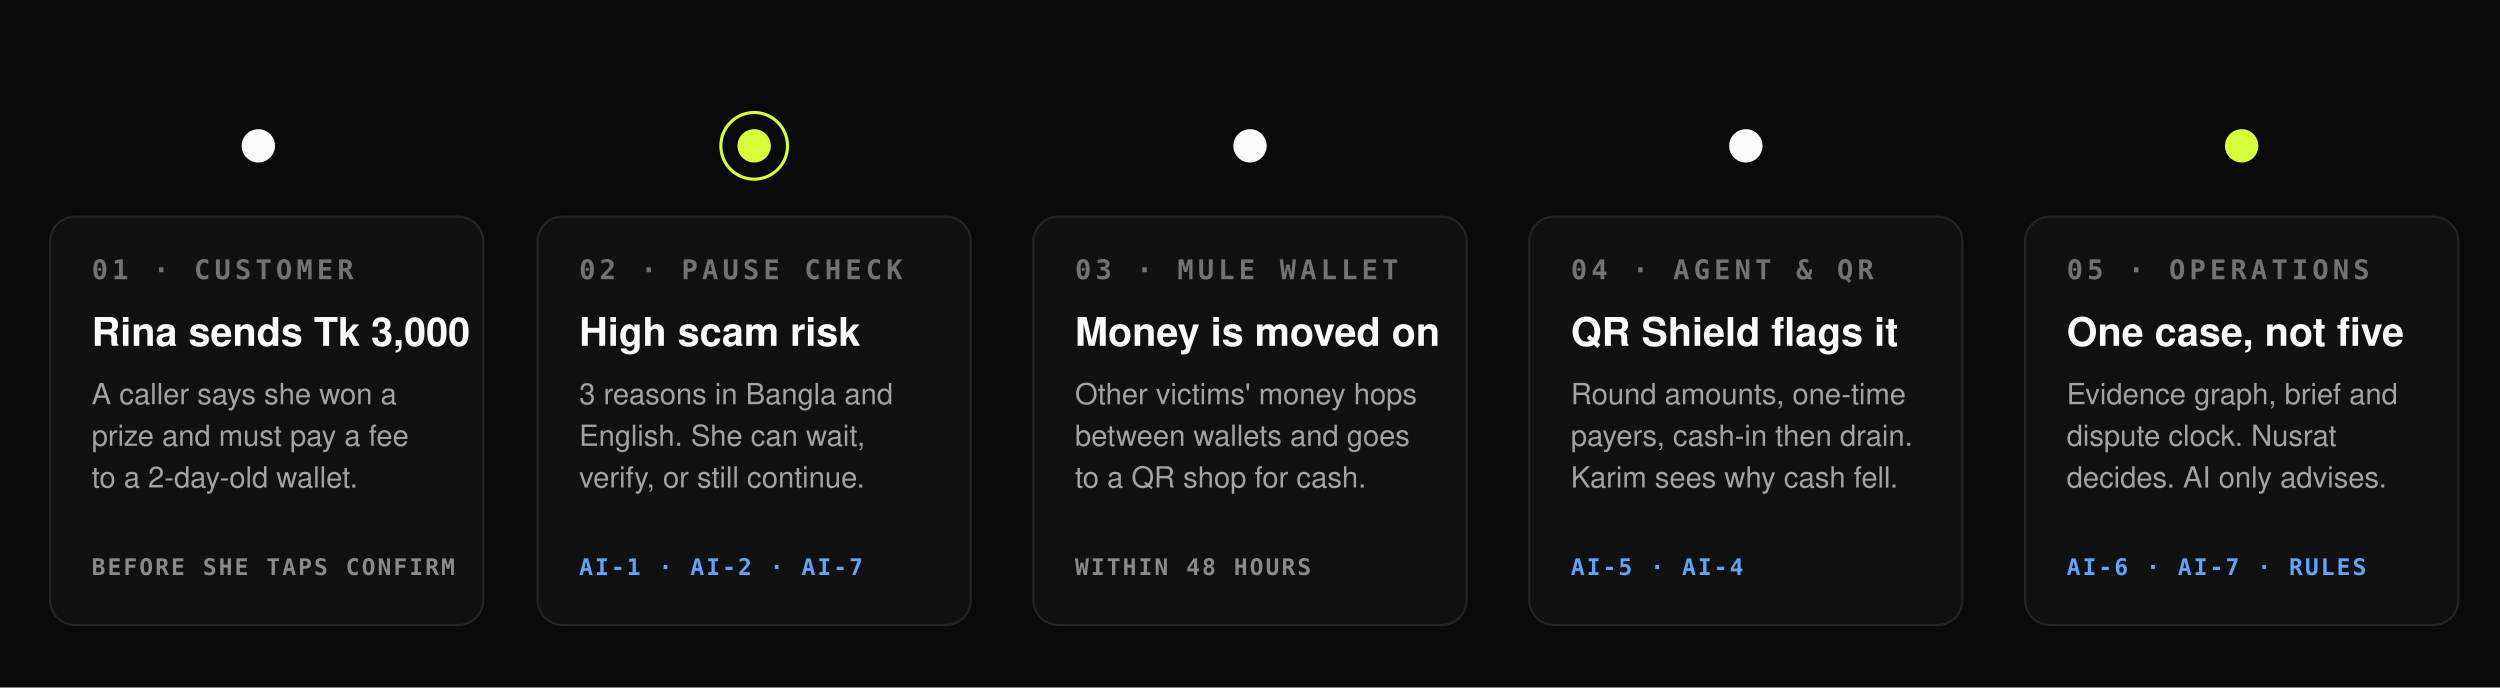
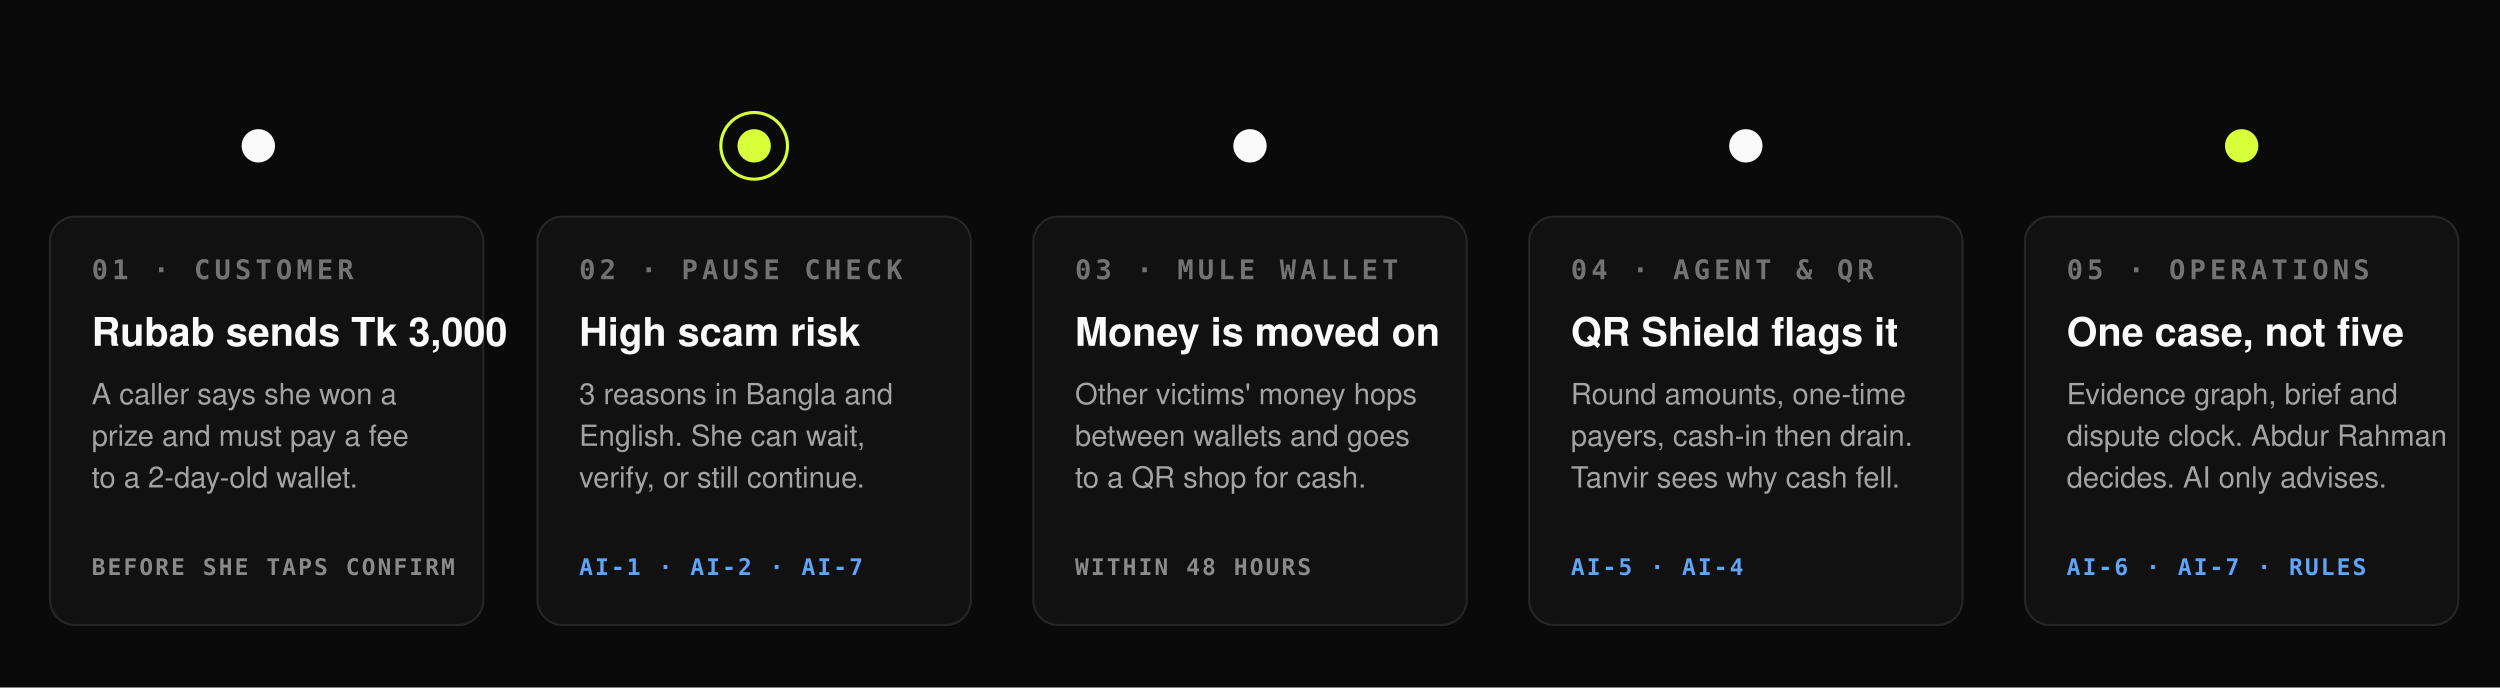
<svg xmlns="http://www.w3.org/2000/svg" width="1200" height="330" viewBox="0 0 1200 330" role="img" aria-labelledby="t d">
  <style>
    .bg{fill:#0A0A0A}.card{fill:#111111;stroke:#262626}.n{font:700 13px Consolas,'SF Mono',Menlo,monospace;fill:#737373;letter-spacing:2px}
    .h{font:600 19px 'Segoe UI',Helvetica,Arial,sans-serif;fill:#FAFAFA}.p{font:400 14px 'Segoe UI',Helvetica,Arial,sans-serif;fill:#A3A3A3}
    .ai{font:600 11px Consolas,'SF Mono',Menlo,monospace;letter-spacing:1px}
    .line{stroke:#D7FF3A;stroke-width:2;fill:none;stroke-dasharray:1100;stroke-dashoffset:1100;animation:draw 9s ease-in-out infinite}
    @keyframes draw{0%{stroke-dashoffset:1100}55%,100%{stroke-dashoffset:0}}
    .s1{animation:in 9s infinite}.s2{animation:in 9s infinite .9s}.s3{animation:in 9s infinite 1.8s}.s4{animation:in 9s infinite 2.7s}.s5{animation:in 9s infinite 3.6s}
    @keyframes in{0%{opacity:.25}8%,90%{opacity:1}100%{opacity:.25}}
    .ring{transform-box:fill-box;transform-origin:center;animation:pulse 3s ease-out infinite}
    @keyframes pulse{0%{transform:scale(.6);opacity:1}70%,100%{transform:scale(1.25);opacity:0}}
    @media (prefers-reduced-motion: reduce){*{animation:none!important}.line{stroke-dashoffset:0}}
  </style>
  <rect class="bg" width="1200" height="330" />
  <path class="line" d="M124 70H1076" />
  <g class="s1">
    <circle cx="124" cy="70" r="8" fill="#FAFAFA" />
    <rect class="card" x="24" y="104" width="208" height="196" rx="12" />
    <text class="n" x="44" y="134">01 · CUSTOMER</text>
-     <text class="h" x="44" y="166">Rina sends Tk 3,000</text>
+     <text class="h" x="44" y="166">Rubab sends Tk 3,000</text>
    <text class="p" x="44" y="194">A caller says she won a</text>
    <text class="p" x="44" y="214">prize and must pay a fee</text>
    <text class="p" x="44" y="234">to a 2-day-old wallet.</text>
    <text class="ai" x="44" y="276" fill="#8A8A8A">BEFORE SHE TAPS CONFIRM</text>
  </g>
  <g class="s2">
    <circle cx="362" cy="70" r="8" fill="#D7FF3A" />
    <circle class="ring" cx="362" cy="70" r="16" fill="none" stroke="#D7FF3A" stroke-width="1.5" />
    <rect class="card" x="258" y="104" width="208" height="196" rx="12" />
    <text class="n" x="278" y="134">02 · PAUSE CHECK</text>
    <text class="h" x="278" y="166">High scam risk</text>
    <text class="p" x="278" y="194">3 reasons in Bangla and</text>
    <text class="p" x="278" y="214">English. She can wait,</text>
    <text class="p" x="278" y="234">verify, or still continue.</text>
    <text class="ai" x="278" y="276" fill="#60A5FA">AI-1 · AI-2 · AI-7</text>
  </g>
  <g class="s3">
    <circle cx="600" cy="70" r="8" fill="#FAFAFA" />
    <rect class="card" x="496" y="104" width="208" height="196" rx="12" />
    <text class="n" x="516" y="134">03 · MULE WALLET</text>
    <text class="h" x="516" y="166">Money is moved on</text>
    <text class="p" x="516" y="194">Other victims' money hops</text>
    <text class="p" x="516" y="214">between wallets and goes</text>
    <text class="p" x="516" y="234">to a QR shop for cash.</text>
    <text class="ai" x="516" y="276" fill="#8A8A8A">WITHIN 48 HOURS</text>
  </g>
  <g class="s4">
    <circle cx="838" cy="70" r="8" fill="#FAFAFA" />
    <rect class="card" x="734" y="104" width="208" height="196" rx="12" />
    <text class="n" x="754" y="134">04 · AGENT &amp; QR</text>
    <text class="h" x="754" y="166">QR Shield flags it</text>
    <text class="p" x="754" y="194">Round amounts, one-time</text>
    <text class="p" x="754" y="214">payers, cash-in then drain.</text>
-     <text class="p" x="754" y="234">Karim sees why cash fell.</text>
+     <text class="p" x="754" y="234">Tanvir sees why cash fell.</text>
    <text class="ai" x="754" y="276" fill="#60A5FA">AI-5 · AI-4</text>
  </g>
  <g class="s5">
    <circle cx="1076" cy="70" r="8" fill="#D7FF3A" />
    <rect class="card" x="972" y="104" width="208" height="196" rx="12" />
    <text class="n" x="992" y="134">05 · OPERATIONS</text>
    <text class="h" x="992" y="166">One case, not five</text>
    <text class="p" x="992" y="194">Evidence graph, brief and</text>
-     <text class="p" x="992" y="214">dispute clock. Nusrat</text>
+     <text class="p" x="992" y="214">dispute clock. Abdur Rahman</text>
    <text class="p" x="992" y="234">decides. AI only advises.</text>
    <text class="ai" x="992" y="276" fill="#60A5FA">AI-6 · AI-7 · RULES</text>
  </g>
</svg>
